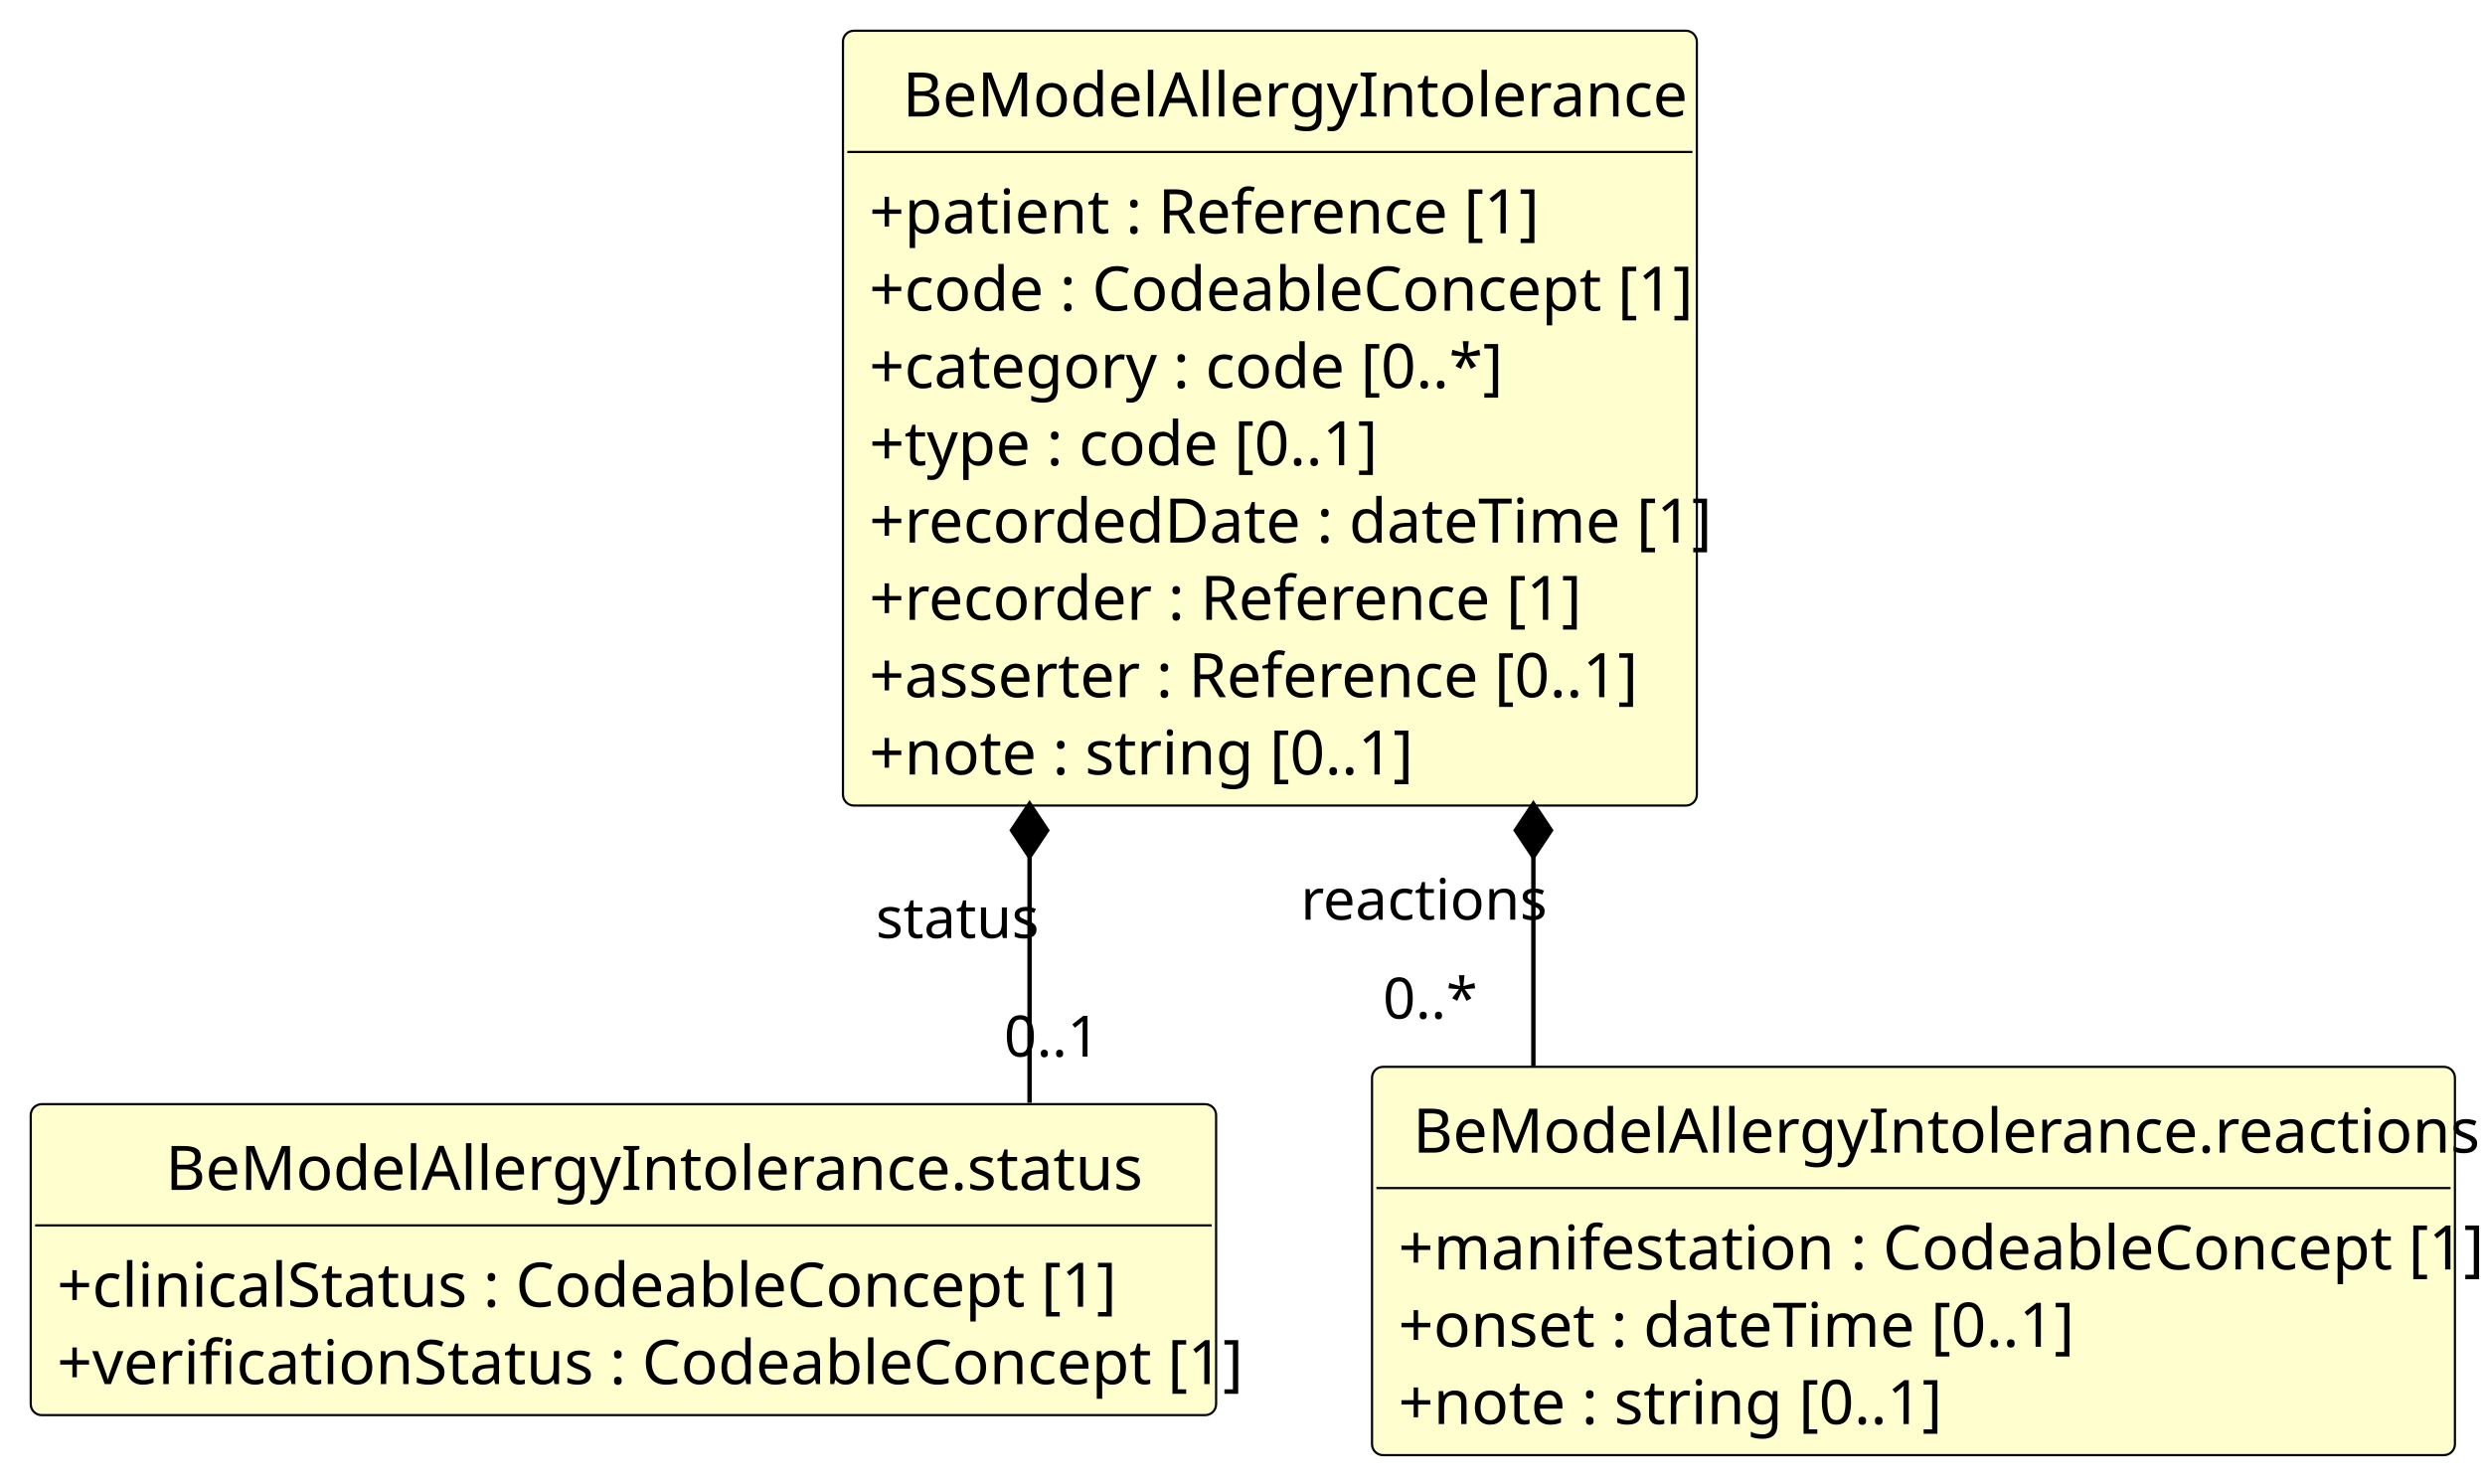
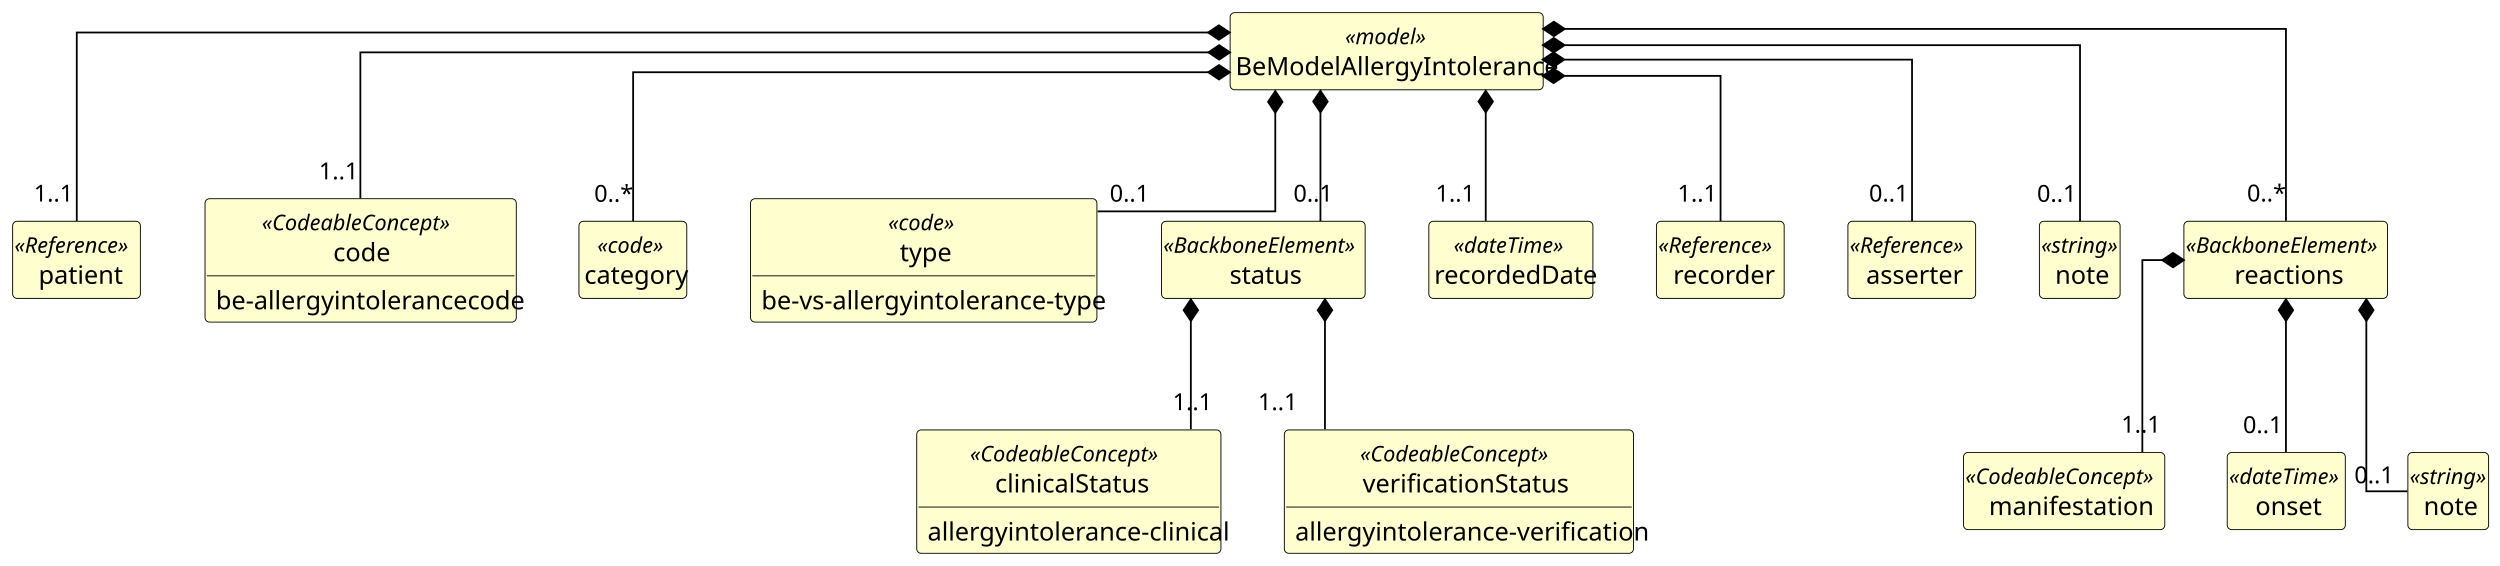
- <svg xmlns="http://www.w3.org/2000/svg" contentStyleType="text/css" data-diagram-type="CLASS" height="338px" preserveAspectRatio="none" style="width:566px;height:338px;background:#FFFFFF;" version="1.1" viewBox="0 0 566 338" width="566px" zoomAndPan="magnify">
+ <svg xmlns="http://www.w3.org/2000/svg" contentStyleType="text/css" data-diagram-type="CLASS" height="313px" preserveAspectRatio="none" style="width:1384px;height:313px;background:#FFFFFF;" version="1.1" viewBox="0 0 1384 313" width="1384px" zoomAndPan="magnify">
  <defs />
  <g>
    <g class="entity" data-entity="BeModelAllergyIntolerance" data-source-line="14" data-uid="ent0002" id="entity_BeModelAllergyIntolerance">
-       <rect fill="#FEFECE" height="176.484" rx="2.5" ry="2.5" style="stroke:#000000;stroke-width:0.5;" width="194.485" x="192" y="7" />
-       <text fill="#000000" font-family="sans-serif" font-size="14" lengthAdjust="spacing" textLength="167.316" x="205.584" y="26.533">BeModelAllergyIntolerance</text>
-       <line style="stroke:#000000;stroke-width:0.5;" x1="193" x2="385.485" y1="34.609" y2="34.609" />
-       <text fill="#000000" font-family="sans-serif" font-size="14" lengthAdjust="spacing" textLength="145.927" x="198" y="53.143">+patient : Reference [1]</text>
-       <text fill="#000000" font-family="sans-serif" font-size="14" lengthAdjust="spacing" textLength="181.74" x="198" y="70.752">+code : CodeableConcept [1]</text>
-       <text fill="#000000" font-family="sans-serif" font-size="14" lengthAdjust="spacing" textLength="136.582" x="198" y="88.361">+category : code [0..*]</text>
-       <text fill="#000000" font-family="sans-serif" font-size="14" lengthAdjust="spacing" textLength="111.686" x="198" y="105.971">+type : code [0..1]</text>
-       <text fill="#000000" font-family="sans-serif" font-size="14" lengthAdjust="spacing" textLength="182.485" x="198" y="123.58">+recordedDate : dateTime [1]</text>
-       <text fill="#000000" font-family="sans-serif" font-size="14" lengthAdjust="spacing" textLength="156.023" x="198" y="141.19">+recorder : Reference [1]</text>
-       <text fill="#000000" font-family="sans-serif" font-size="14" lengthAdjust="spacing" textLength="170.03" x="198" y="158.799">+asserter : Reference [0..1]</text>
-       <text fill="#000000" font-family="sans-serif" font-size="14" lengthAdjust="spacing" textLength="116.348" x="198" y="176.408">+note : string [0..1]</text>
+       <rect fill="#FEFECE" height="42.703" rx="2.5" ry="2.5" style="stroke:#000000;stroke-width:0.5;" width="173.316" x="681" y="7" />
+       <text fill="#000000" font-family="sans-serif" font-size="12" font-style="italic" lengthAdjust="spacing" textLength="46.031" x="744.643" y="24.457">«model»</text>
+       <text fill="#000000" font-family="sans-serif" font-size="14" lengthAdjust="spacing" textLength="167.316" x="684" y="41.627">BeModelAllergyIntolerance</text>
    </g>
-     <g class="entity" data-entity="BeModelAllergyIntolerance_status" data-source-line="25" data-uid="ent0003" id="entity_BeModelAllergyIntolerance_status">
-       <rect fill="#FEFECE" height="70.828" rx="2.5" ry="2.5" style="stroke:#000000;stroke-width:0.5;" width="269.988" x="7" y="251.5" />
-       <text fill="#000000" font-family="sans-serif" font-size="14" lengthAdjust="spacing" textLength="208.558" x="37.715" y="271.033">BeModelAllergyIntolerance.status</text>
-       <line style="stroke:#000000;stroke-width:0.5;" x1="8" x2="275.988" y1="279.109" y2="279.109" />
-       <text fill="#000000" font-family="sans-serif" font-size="14" lengthAdjust="spacing" textLength="233.085" x="13" y="297.643">+clinicalStatus : CodeableConcept [1]</text>
-       <text fill="#000000" font-family="sans-serif" font-size="14" lengthAdjust="spacing" textLength="257.988" x="13" y="315.252">+verificationStatus : CodeableConcept [1]</text>
+     <g class="entity" data-entity="BeModelAllergyIntolerance_patient" data-source-line="17" data-uid="ent0003" id="entity_BeModelAllergyIntolerance_patient">
+       <rect fill="#FEFECE" height="42.703" rx="2.5" ry="2.5" style="stroke:#000000;stroke-width:0.5;" width="70.713" x="7" y="122.5" />
+       <text fill="#000000" font-family="sans-serif" font-size="12" font-style="italic" lengthAdjust="spacing" textLength="68.713" x="8" y="139.957">«Reference»</text>
+       <text fill="#000000" font-family="sans-serif" font-size="14" lengthAdjust="spacing" textLength="42.034" x="21.339" y="157.127">patient</text>
    </g>
-     <g class="entity" data-entity="BeModelAllergyIntolerance_reactions" data-source-line="30" data-uid="ent0004" id="entity_BeModelAllergyIntolerance_reactions">
-       <rect fill="#FEFECE" height="88.438" rx="2.5" ry="2.5" style="stroke:#000000;stroke-width:0.5;" width="246.65" x="312.5" y="243" />
-       <text fill="#000000" font-family="sans-serif" font-size="14" lengthAdjust="spacing" textLength="228.013" x="321.819" y="262.533">BeModelAllergyIntolerance.reactions</text>
-       <line style="stroke:#000000;stroke-width:0.5;" x1="313.5" x2="558.15" y1="270.609" y2="270.609" />
-       <text fill="#000000" font-family="sans-serif" font-size="14" lengthAdjust="spacing" textLength="234.65" x="318.5" y="289.143">+manifestation : CodeableConcept [1]</text>
-       <text fill="#000000" font-family="sans-serif" font-size="14" lengthAdjust="spacing" textLength="147.472" x="318.5" y="306.752">+onset : dateTime [0..1]</text>
-       <text fill="#000000" font-family="sans-serif" font-size="14" lengthAdjust="spacing" textLength="116.348" x="318.5" y="324.361">+note : string [0..1]</text>
+     <g class="entity" data-entity="BeModelAllergyIntolerance_code" data-source-line="20" data-uid="ent0004" id="entity_BeModelAllergyIntolerance_code">
+       <rect fill="#FEFECE" height="68.312" rx="2.5" ry="2.5" style="stroke:#000000;stroke-width:0.5;" width="172.323" x="113.5" y="110" />
+       <text fill="#000000" font-family="sans-serif" font-size="12" font-style="italic" lengthAdjust="spacing" textLength="109.418" x="144.953" y="127.457">«CodeableConcept»</text>
+       <text fill="#000000" font-family="sans-serif" font-size="14" lengthAdjust="spacing" textLength="30.358" x="184.482" y="144.627">code</text>
+       <line style="stroke:#000000;stroke-width:0.5;" x1="114.5" x2="284.823" y1="152.703" y2="152.703" />
+       <text fill="#000000" font-family="sans-serif" font-size="14" lengthAdjust="spacing" textLength="160.323" x="119.5" y="171.236">be-allergyintolerancecode</text>
    </g>
-     <g class="link" data-entity-1="BeModelAllergyIntolerance" data-entity-2="BeModelAllergyIntolerance_status" data-source-line="36" data-uid="lnk5" id="link_BeModelAllergyIntolerance_BeModelAllergyIntolerance_status">
-       <path codeLine="36" d="M234.5,195.13 C234.5,219.19 234.5,231.9 234.5,251.19" fill="none" id="BeModelAllergyIntolerance-backto-BeModelAllergyIntolerance_status" style="stroke:#000000;stroke-width:1;" />
-       <polygon fill="#000000" points="234.5,183.13,230.5,189.13,234.5,195.13,238.5,189.13,234.5,183.13" style="stroke:#000000;stroke-width:1;" />
-       <text fill="#000000" font-family="sans-serif" font-size="13" lengthAdjust="spacing" textLength="34.684" x="199.5" y="213.655">status</text>
-       <text fill="#000000" font-family="sans-serif" font-size="13" lengthAdjust="spacing" textLength="21.684" x="228.683" y="240.656">0..1</text>
+     <g class="entity" data-entity="BeModelAllergyIntolerance_category" data-source-line="24" data-uid="ent0005" id="entity_BeModelAllergyIntolerance_category">
+       <rect fill="#FEFECE" height="42.703" rx="2.5" ry="2.5" style="stroke:#000000;stroke-width:0.5;" width="59.696" x="320.5" y="122.5" />
+       <text fill="#000000" font-family="sans-serif" font-size="12" font-style="italic" lengthAdjust="spacing" textLength="39.369" x="330.664" y="139.957">«code»</text>
+       <text fill="#000000" font-family="sans-serif" font-size="14" lengthAdjust="spacing" textLength="53.696" x="323.5" y="157.127">category</text>
    </g>
-     <g class="link" data-entity-1="BeModelAllergyIntolerance" data-entity-2="BeModelAllergyIntolerance_reactions" data-source-line="37" data-uid="lnk6" id="link_BeModelAllergyIntolerance_BeModelAllergyIntolerance_reactions">
-       <path codeLine="37" d="M349.25,195.13 C349.25,215.83 349.25,225.03 349.25,242.83" fill="none" id="BeModelAllergyIntolerance-backto-BeModelAllergyIntolerance_reactions" style="stroke:#000000;stroke-width:1;" />
-       <polygon fill="#000000" points="349.25,183.13,345.25,189.13,349.25,195.13,353.25,189.13,349.25,183.13" style="stroke:#000000;stroke-width:1;" />
-       <text fill="#000000" font-family="sans-serif" font-size="13" lengthAdjust="spacing" textLength="52.749" x="296.25" y="209.475">reactions</text>
-       <text fill="#000000" font-family="sans-serif" font-size="13" lengthAdjust="spacing" textLength="19.513" x="314.979" y="232.004">0..*</text>
+     <g class="entity" data-entity="BeModelAllergyIntolerance_type" data-source-line="27" data-uid="ent0006" id="entity_BeModelAllergyIntolerance_type">
+       <rect fill="#FEFECE" height="68.312" rx="2.5" ry="2.5" style="stroke:#000000;stroke-width:0.5;" width="191.751" x="415.5" y="110" />
+       <text fill="#000000" font-family="sans-serif" font-size="12" font-style="italic" lengthAdjust="spacing" textLength="39.369" x="491.691" y="127.457">«code»</text>
+       <text fill="#000000" font-family="sans-serif" font-size="14" lengthAdjust="spacing" textLength="26.462" x="498.144" y="144.627">type</text>
+       <line style="stroke:#000000;stroke-width:0.5;" x1="416.5" x2="606.251" y1="152.703" y2="152.703" />
+       <text fill="#000000" font-family="sans-serif" font-size="14" lengthAdjust="spacing" textLength="179.751" x="421.5" y="171.236">be-vs-allergyintolerance-type</text>
+     </g>
+     <g class="entity" data-entity="BeModelAllergyIntolerance_status" data-source-line="31" data-uid="ent0007" id="entity_BeModelAllergyIntolerance_status">
+       <rect fill="#FEFECE" height="42.703" rx="2.5" ry="2.5" style="stroke:#000000;stroke-width:0.5;" width="112.742" x="643" y="122.5" />
+       <text fill="#000000" font-family="sans-serif" font-size="12" font-style="italic" lengthAdjust="spacing" textLength="110.742" x="644" y="139.957">«BackboneElement»</text>
+       <text fill="#000000" font-family="sans-serif" font-size="14" lengthAdjust="spacing" textLength="37.352" x="680.695" y="157.127">status</text>
+     </g>
+     <g class="entity" data-entity="BeModelAllergyIntolerance_status_clinicalStatus" data-source-line="34" data-uid="ent0008" id="entity_BeModelAllergyIntolerance_status_clinicalStatus">
+       <rect fill="#FEFECE" height="68.312" rx="2.5" ry="2.5" style="stroke:#000000;stroke-width:0.5;" width="168.406" x="507.5" y="238" />
+       <text fill="#000000" font-family="sans-serif" font-size="12" font-style="italic" lengthAdjust="spacing" textLength="109.418" x="536.994" y="255.457">«CodeableConcept»</text>
+       <text fill="#000000" font-family="sans-serif" font-size="14" lengthAdjust="spacing" textLength="81.703" x="550.852" y="272.627">clinicalStatus</text>
+       <line style="stroke:#000000;stroke-width:0.5;" x1="508.5" x2="674.906" y1="280.703" y2="280.703" />
+       <text fill="#000000" font-family="sans-serif" font-size="14" lengthAdjust="spacing" textLength="156.406" x="513.5" y="299.236">allergyintolerance-clinical</text>
+     </g>
+     <g class="entity" data-entity="BeModelAllergyIntolerance_status_verificationStatus" data-source-line="38" data-uid="ent0009" id="entity_BeModelAllergyIntolerance_status_verificationStatus">
+       <rect fill="#FEFECE" height="68.312" rx="2.5" ry="2.5" style="stroke:#000000;stroke-width:0.5;" width="193.31" x="711" y="238" />
+       <text fill="#000000" font-family="sans-serif" font-size="12" font-style="italic" lengthAdjust="spacing" textLength="109.418" x="752.946" y="255.457">«CodeableConcept»</text>
+       <text fill="#000000" font-family="sans-serif" font-size="14" lengthAdjust="spacing" textLength="106.606" x="754.352" y="272.627">verificationStatus</text>
+       <line style="stroke:#000000;stroke-width:0.5;" x1="712" x2="903.31" y1="280.703" y2="280.703" />
+       <text fill="#000000" font-family="sans-serif" font-size="14" lengthAdjust="spacing" textLength="181.31" x="717" y="299.236">allergyintolerance-verification</text>
+     </g>
+     <g class="entity" data-entity="BeModelAllergyIntolerance_recordedDate" data-source-line="42" data-uid="ent0010" id="entity_BeModelAllergyIntolerance_recordedDate">
+       <rect fill="#FEFECE" height="42.703" rx="2.5" ry="2.5" style="stroke:#000000;stroke-width:0.5;" width="90.827" x="791" y="122.5" />
+       <text fill="#000000" font-family="sans-serif" font-size="12" font-style="italic" lengthAdjust="spacing" textLength="63.369" x="804.729" y="139.957">«dateTime»</text>
+       <text fill="#000000" font-family="sans-serif" font-size="14" lengthAdjust="spacing" textLength="84.827" x="794" y="157.127">recordedDate</text>
+     </g>
+     <g class="entity" data-entity="BeModelAllergyIntolerance_recorder" data-source-line="45" data-uid="ent0011" id="entity_BeModelAllergyIntolerance_recorder">
+       <rect fill="#FEFECE" height="42.703" rx="2.5" ry="2.5" style="stroke:#000000;stroke-width:0.5;" width="70.713" x="917" y="122.5" />
+       <text fill="#000000" font-family="sans-serif" font-size="12" font-style="italic" lengthAdjust="spacing" textLength="68.713" x="918" y="139.957">«Reference»</text>
+       <text fill="#000000" font-family="sans-serif" font-size="14" lengthAdjust="spacing" textLength="52.131" x="926.291" y="157.127">recorder</text>
+     </g>
+     <g class="entity" data-entity="BeModelAllergyIntolerance_asserter" data-source-line="48" data-uid="ent0012" id="entity_BeModelAllergyIntolerance_asserter">
+       <rect fill="#FEFECE" height="42.703" rx="2.5" ry="2.5" style="stroke:#000000;stroke-width:0.5;" width="70.713" x="1023" y="122.5" />
+       <text fill="#000000" font-family="sans-serif" font-size="12" font-style="italic" lengthAdjust="spacing" textLength="68.713" x="1024" y="139.957">«Reference»</text>
+       <text fill="#000000" font-family="sans-serif" font-size="14" lengthAdjust="spacing" textLength="50.572" x="1033.07" y="157.127">asserter</text>
+     </g>
+     <g class="entity" data-entity="BeModelAllergyIntolerance_note" data-source-line="51" data-uid="ent0013" id="entity_BeModelAllergyIntolerance_note">
+       <rect fill="#FEFECE" height="42.703" rx="2.5" ry="2.5" style="stroke:#000000;stroke-width:0.5;" width="44.691" x="1129" y="122.5" />
+       <text fill="#000000" font-family="sans-serif" font-size="12" font-style="italic" lengthAdjust="spacing" textLength="42.691" x="1130" y="139.957">«string»</text>
+       <text fill="#000000" font-family="sans-serif" font-size="14" lengthAdjust="spacing" textLength="27.248" x="1137.722" y="157.127">note</text>
+     </g>
+     <g class="entity" data-entity="BeModelAllergyIntolerance_reactions" data-source-line="54" data-uid="ent0014" id="entity_BeModelAllergyIntolerance_reactions">
+       <rect fill="#FEFECE" height="42.703" rx="2.5" ry="2.5" style="stroke:#000000;stroke-width:0.5;" width="112.742" x="1209" y="122.5" />
+       <text fill="#000000" font-family="sans-serif" font-size="12" font-style="italic" lengthAdjust="spacing" textLength="110.742" x="1210" y="139.957">«BackboneElement»</text>
+       <text fill="#000000" font-family="sans-serif" font-size="14" lengthAdjust="spacing" textLength="56.807" x="1236.968" y="157.127">reactions</text>
+     </g>
+     <g class="entity" data-entity="BeModelAllergyIntolerance_reactions_manifestation" data-source-line="57" data-uid="ent0015" id="entity_BeModelAllergyIntolerance_reactions_manifestation">
+       <rect fill="#FEFECE" height="42.703" rx="2.5" ry="2.5" style="stroke:#000000;stroke-width:0.5;" width="111.418" x="1087" y="250.5" />
+       <text fill="#000000" font-family="sans-serif" font-size="12" font-style="italic" lengthAdjust="spacing" textLength="109.418" x="1088" y="267.957">«CodeableConcept»</text>
+       <text fill="#000000" font-family="sans-serif" font-size="14" lengthAdjust="spacing" textLength="83.269" x="1101.075" y="285.127">manifestation</text>
+     </g>
+     <g class="entity" data-entity="BeModelAllergyIntolerance_reactions_onset" data-source-line="60" data-uid="ent0016" id="entity_BeModelAllergyIntolerance_reactions_onset">
+       <rect fill="#FEFECE" height="42.703" rx="2.5" ry="2.5" style="stroke:#000000;stroke-width:0.5;" width="65.369" x="1233" y="250.5" />
+       <text fill="#000000" font-family="sans-serif" font-size="12" font-style="italic" lengthAdjust="spacing" textLength="63.369" x="1234" y="267.957">«dateTime»</text>
+       <text fill="#000000" font-family="sans-serif" font-size="14" lengthAdjust="spacing" textLength="34.248" x="1248.561" y="285.127">onset</text>
+     </g>
+     <g class="entity" data-entity="BeModelAllergyIntolerance_reactions_note" data-source-line="63" data-uid="ent0017" id="entity_BeModelAllergyIntolerance_reactions_note">
+       <rect fill="#FEFECE" height="42.703" rx="2.5" ry="2.5" style="stroke:#000000;stroke-width:0.5;" width="44.691" x="1333" y="250.5" />
+       <text fill="#000000" font-family="sans-serif" font-size="12" font-style="italic" lengthAdjust="spacing" textLength="42.691" x="1334" y="267.957">«string»</text>
+       <text fill="#000000" font-family="sans-serif" font-size="14" lengthAdjust="spacing" textLength="27.248" x="1341.722" y="285.127">note</text>
+     </g>
+     <g class="link" data-entity-1="BeModelAllergyIntolerance" data-entity-2="BeModelAllergyIntolerance_patient" data-source-line="66" data-uid="lnk18" id="link_BeModelAllergyIntolerance_BeModelAllergyIntolerance_patient">
+       <path codeLine="66" d="M668.77,18 C476.33,18 42.5,18 42.5,18 C42.5,18 42.5,86.31 42.5,122.34" fill="none" id="BeModelAllergyIntolerance-backto-BeModelAllergyIntolerance_patient" style="stroke:#000000;stroke-width:1;" />
+       <polygon fill="#000000" points="680.77,18,674.77,14,668.77,18,674.77,22,680.77,18" style="stroke:#000000;stroke-width:1;" />
+       <text fill="#000000" font-family="sans-serif" font-size="13" lengthAdjust="spacing" textLength="21.684" x="18.683" y="111.584">1..1</text>
+     </g>
+     <g class="link" data-entity-1="BeModelAllergyIntolerance" data-entity-2="BeModelAllergyIntolerance_code" data-source-line="67" data-uid="lnk19" id="link_BeModelAllergyIntolerance_BeModelAllergyIntolerance_code">
+       <path codeLine="67" d="M668.92,29 C509.92,29 199.5,29 199.5,29 C199.5,29 199.5,75.91 199.5,109.81" fill="none" id="BeModelAllergyIntolerance-backto-BeModelAllergyIntolerance_code" style="stroke:#000000;stroke-width:1;" />
+       <polygon fill="#000000" points="680.92,29,674.92,25,668.92,29,674.92,33,680.92,29" style="stroke:#000000;stroke-width:1;" />
+       <text fill="#000000" font-family="sans-serif" font-size="13" lengthAdjust="spacing" textLength="21.684" x="176.533" y="99.266">1..1</text>
+     </g>
+     <g class="link" data-entity-1="BeModelAllergyIntolerance" data-entity-2="BeModelAllergyIntolerance_category" data-source-line="68" data-uid="lnk20" id="link_BeModelAllergyIntolerance_BeModelAllergyIntolerance_category">
+       <path codeLine="68" d="M668.84,40 C546.67,40 350.5,40 350.5,40 C350.5,40 350.5,91.99 350.5,122.45" fill="none" id="BeModelAllergyIntolerance-backto-BeModelAllergyIntolerance_category" style="stroke:#000000;stroke-width:1;" />
+       <polygon fill="#000000" points="680.84,40,674.84,36,668.84,40,674.84,44,680.84,40" style="stroke:#000000;stroke-width:1;" />
+       <text fill="#000000" font-family="sans-serif" font-size="13" lengthAdjust="spacing" textLength="19.513" x="328.943" y="111.725">0..*</text>
+     </g>
+     <g class="link" data-entity-1="BeModelAllergyIntolerance" data-entity-2="BeModelAllergyIntolerance_type" data-source-line="69" data-uid="lnk21" id="link_BeModelAllergyIntolerance_BeModelAllergyIntolerance_type">
+       <path codeLine="69" d="M706,62.38 C706,88.58 706,117 706,117 C706,117 656.61,117 607.61,117" fill="none" id="BeModelAllergyIntolerance-backto-BeModelAllergyIntolerance_type" style="stroke:#000000;stroke-width:1;" />
+       <polygon fill="#000000" points="706,50.38,702,56.38,706,62.38,710,56.38,706,50.38" style="stroke:#000000;stroke-width:1;" />
+       <text fill="#000000" font-family="sans-serif" font-size="13" lengthAdjust="spacing" textLength="21.684" x="614.336" y="111.629">0..1</text>
+     </g>
+     <g class="link" data-entity-1="BeModelAllergyIntolerance" data-entity-2="BeModelAllergyIntolerance_status" data-source-line="70" data-uid="lnk22" id="link_BeModelAllergyIntolerance_BeModelAllergyIntolerance_status">
+       <path codeLine="70" d="M731,62.22 C731,82.87 731,101.76 731,122.37" fill="none" id="BeModelAllergyIntolerance-backto-BeModelAllergyIntolerance_status" style="stroke:#000000;stroke-width:1;" />
+       <polygon fill="#000000" points="731,50.22,727,56.22,731,62.22,735,56.22,731,50.22" style="stroke:#000000;stroke-width:1;" />
+       <text fill="#000000" font-family="sans-serif" font-size="13" lengthAdjust="spacing" textLength="21.684" x="716.039" y="111.623">0..1</text>
+     </g>
+     <g class="link" data-entity-1="BeModelAllergyIntolerance_status" data-entity-2="BeModelAllergyIntolerance_status_clinicalStatus" data-source-line="71" data-uid="lnk23" id="link_BeModelAllergyIntolerance_status_BeModelAllergyIntolerance_status_clinicalStatus">
+       <path codeLine="71" d="M659.25,177.71 C659.25,197.4 659.25,214.75 659.25,237.62" fill="none" id="BeModelAllergyIntolerance_status-backto-BeModelAllergyIntolerance_status_clinicalStatus" style="stroke:#000000;stroke-width:1;" />
+       <polygon fill="#000000" points="659.25,165.71,655.25,171.71,659.25,177.71,663.25,171.71,659.25,165.71" style="stroke:#000000;stroke-width:1;" />
+       <text fill="#000000" font-family="sans-serif" font-size="13" lengthAdjust="spacing" textLength="21.684" x="649.19" y="227.04">1..1</text>
+     </g>
+     <g class="link" data-entity-1="BeModelAllergyIntolerance_status" data-entity-2="BeModelAllergyIntolerance_status_verificationStatus" data-source-line="72" data-uid="lnk24" id="link_BeModelAllergyIntolerance_status_BeModelAllergyIntolerance_status_verificationStatus">
+       <path codeLine="72" d="M733.5,177.71 C733.5,197.4 733.5,214.75 733.5,237.62" fill="none" id="BeModelAllergyIntolerance_status-backto-BeModelAllergyIntolerance_status_verificationStatus" style="stroke:#000000;stroke-width:1;" />
+       <polygon fill="#000000" points="733.5,165.71,729.5,171.71,733.5,177.71,737.5,171.71,733.5,165.71" style="stroke:#000000;stroke-width:1;" />
+       <text fill="#000000" font-family="sans-serif" font-size="13" lengthAdjust="spacing" textLength="21.684" x="696.428" y="227.04">1..1</text>
+     </g>
+     <g class="link" data-entity-1="BeModelAllergyIntolerance" data-entity-2="BeModelAllergyIntolerance_recordedDate" data-source-line="73" data-uid="lnk25" id="link_BeModelAllergyIntolerance_BeModelAllergyIntolerance_recordedDate">
+       <path codeLine="73" d="M822.5,62.22 C822.5,82.87 822.5,101.76 822.5,122.37" fill="none" id="BeModelAllergyIntolerance-backto-BeModelAllergyIntolerance_recordedDate" style="stroke:#000000;stroke-width:1;" />
+       <polygon fill="#000000" points="822.5,50.22,818.5,56.22,822.5,62.22,826.5,56.22,822.5,50.22" style="stroke:#000000;stroke-width:1;" />
+       <text fill="#000000" font-family="sans-serif" font-size="13" lengthAdjust="spacing" textLength="21.684" x="794.73" y="111.623">1..1</text>
+     </g>
+     <g class="link" data-entity-1="BeModelAllergyIntolerance" data-entity-2="BeModelAllergyIntolerance_recorder" data-source-line="74" data-uid="lnk26" id="link_BeModelAllergyIntolerance_BeModelAllergyIntolerance_recorder">
+       <path codeLine="74" d="M866.04,42 C914.19,42 952.5,42 952.5,42 C952.5,42 952.5,92.43 952.5,122.37" fill="none" id="BeModelAllergyIntolerance-backto-BeModelAllergyIntolerance_recorder" style="stroke:#000000;stroke-width:1;" />
+       <polygon fill="#000000" points="854.04,42,860.04,46,866.04,42,860.04,38,854.04,42" style="stroke:#000000;stroke-width:1;" />
+       <text fill="#000000" font-family="sans-serif" font-size="13" lengthAdjust="spacing" textLength="21.684" x="928.683" y="111.623">1..1</text>
+     </g>
+     <g class="link" data-entity-1="BeModelAllergyIntolerance" data-entity-2="BeModelAllergyIntolerance_asserter" data-source-line="75" data-uid="lnk27" id="link_BeModelAllergyIntolerance_BeModelAllergyIntolerance_asserter">
+       <path codeLine="75" d="M866.02,33 C951.8,33 1058.5,33 1058.5,33 C1058.5,33 1058.5,90.03 1058.5,122.33" fill="none" id="BeModelAllergyIntolerance-backto-BeModelAllergyIntolerance_asserter" style="stroke:#000000;stroke-width:1;" />
+       <polygon fill="#000000" points="854.02,33,860.02,37,866.02,33,860.02,29,854.02,33" style="stroke:#000000;stroke-width:1;" />
+       <text fill="#000000" font-family="sans-serif" font-size="13" lengthAdjust="spacing" textLength="21.684" x="1034.683" y="111.572">0..1</text>
+     </g>
+     <g class="link" data-entity-1="BeModelAllergyIntolerance" data-entity-2="BeModelAllergyIntolerance_note" data-source-line="76" data-uid="lnk28" id="link_BeModelAllergyIntolerance_BeModelAllergyIntolerance_note">
+       <path codeLine="76" d="M866.16,25 C979.41,25 1151.5,25 1151.5,25 C1151.5,25 1151.5,88.16 1151.5,122.45" fill="none" id="BeModelAllergyIntolerance-backto-BeModelAllergyIntolerance_note" style="stroke:#000000;stroke-width:1;" />
+       <polygon fill="#000000" points="854.16,25,860.16,29,866.16,25,860.16,21,854.16,25" style="stroke:#000000;stroke-width:1;" />
+       <text fill="#000000" font-family="sans-serif" font-size="13" lengthAdjust="spacing" textLength="21.684" x="1127.686" y="111.725">0..1</text>
+     </g>
+     <g class="link" data-entity-1="BeModelAllergyIntolerance" data-entity-2="BeModelAllergyIntolerance_reactions" data-source-line="77" data-uid="lnk29" id="link_BeModelAllergyIntolerance_BeModelAllergyIntolerance_reactions">
+       <path codeLine="77" d="M866.24,16 C1008.93,16 1265.5,16 1265.5,16 C1265.5,16 1265.5,85.77 1265.5,122.29" fill="none" id="BeModelAllergyIntolerance-backto-BeModelAllergyIntolerance_reactions" style="stroke:#000000;stroke-width:1;" />
+       <polygon fill="#000000" points="854.24,16,860.24,20,866.24,16,860.24,12,854.24,16" style="stroke:#000000;stroke-width:1;" />
+       <text fill="#000000" font-family="sans-serif" font-size="13" lengthAdjust="spacing" textLength="19.513" x="1243.937" y="111.52">0..*</text>
+     </g>
+     <g class="link" data-entity-1="BeModelAllergyIntolerance_reactions" data-entity-2="BeModelAllergyIntolerance_reactions_manifestation" data-source-line="78" data-uid="lnk30" id="link_BeModelAllergyIntolerance_reactions_BeModelAllergyIntolerance_reactions_manifestation">
+       <path codeLine="78" d="M1196.99,144 C1184.05,144 1186,144 1186,144 C1186,144 1186,213.77 1186,250.29" fill="none" id="BeModelAllergyIntolerance_reactions-backto-BeModelAllergyIntolerance_reactions_manifestation" style="stroke:#000000;stroke-width:1;" />
+       <polygon fill="#000000" points="1208.99,144,1202.99,140,1196.99,144,1202.99,148,1208.99,144" style="stroke:#000000;stroke-width:1;" />
+       <text fill="#000000" font-family="sans-serif" font-size="13" lengthAdjust="spacing" textLength="21.684" x="1174.319" y="239.52">1..1</text>
+     </g>
+     <g class="link" data-entity-1="BeModelAllergyIntolerance_reactions" data-entity-2="BeModelAllergyIntolerance_reactions_onset" data-source-line="79" data-uid="lnk31" id="link_BeModelAllergyIntolerance_reactions_BeModelAllergyIntolerance_reactions_onset">
+       <path codeLine="79" d="M1265.5,177.71 C1265.5,201.25 1265.5,226.6 1265.5,250.18" fill="none" id="BeModelAllergyIntolerance_reactions-backto-BeModelAllergyIntolerance_reactions_onset" style="stroke:#000000;stroke-width:1;" />
+       <polygon fill="#000000" points="1265.5,165.71,1261.5,171.71,1265.5,177.71,1269.5,171.71,1265.5,165.71" style="stroke:#000000;stroke-width:1;" />
+       <text fill="#000000" font-family="sans-serif" font-size="13" lengthAdjust="spacing" textLength="21.684" x="1241.72" y="239.748">0..1</text>
+     </g>
+     <g class="link" data-entity-1="BeModelAllergyIntolerance_reactions" data-entity-2="BeModelAllergyIntolerance_reactions_note" data-source-line="80" data-uid="lnk32" id="link_BeModelAllergyIntolerance_reactions_BeModelAllergyIntolerance_reactions_note">
+       <path codeLine="80" d="M1310,177.71 C1310,214.23 1310,272 1310,272 C1310,272 1321.38,272 1332.75,272" fill="none" id="BeModelAllergyIntolerance_reactions-backto-BeModelAllergyIntolerance_reactions_note" style="stroke:#000000;stroke-width:1;" />
+       <polygon fill="#000000" points="1310,165.71,1306,171.71,1310,177.71,1314,171.71,1310,165.71" style="stroke:#000000;stroke-width:1;" />
+       <text fill="#000000" font-family="sans-serif" font-size="13" lengthAdjust="spacing" textLength="21.684" x="1303.357" y="267.528">0..1</text>
    </g>
  </g>
</svg>
